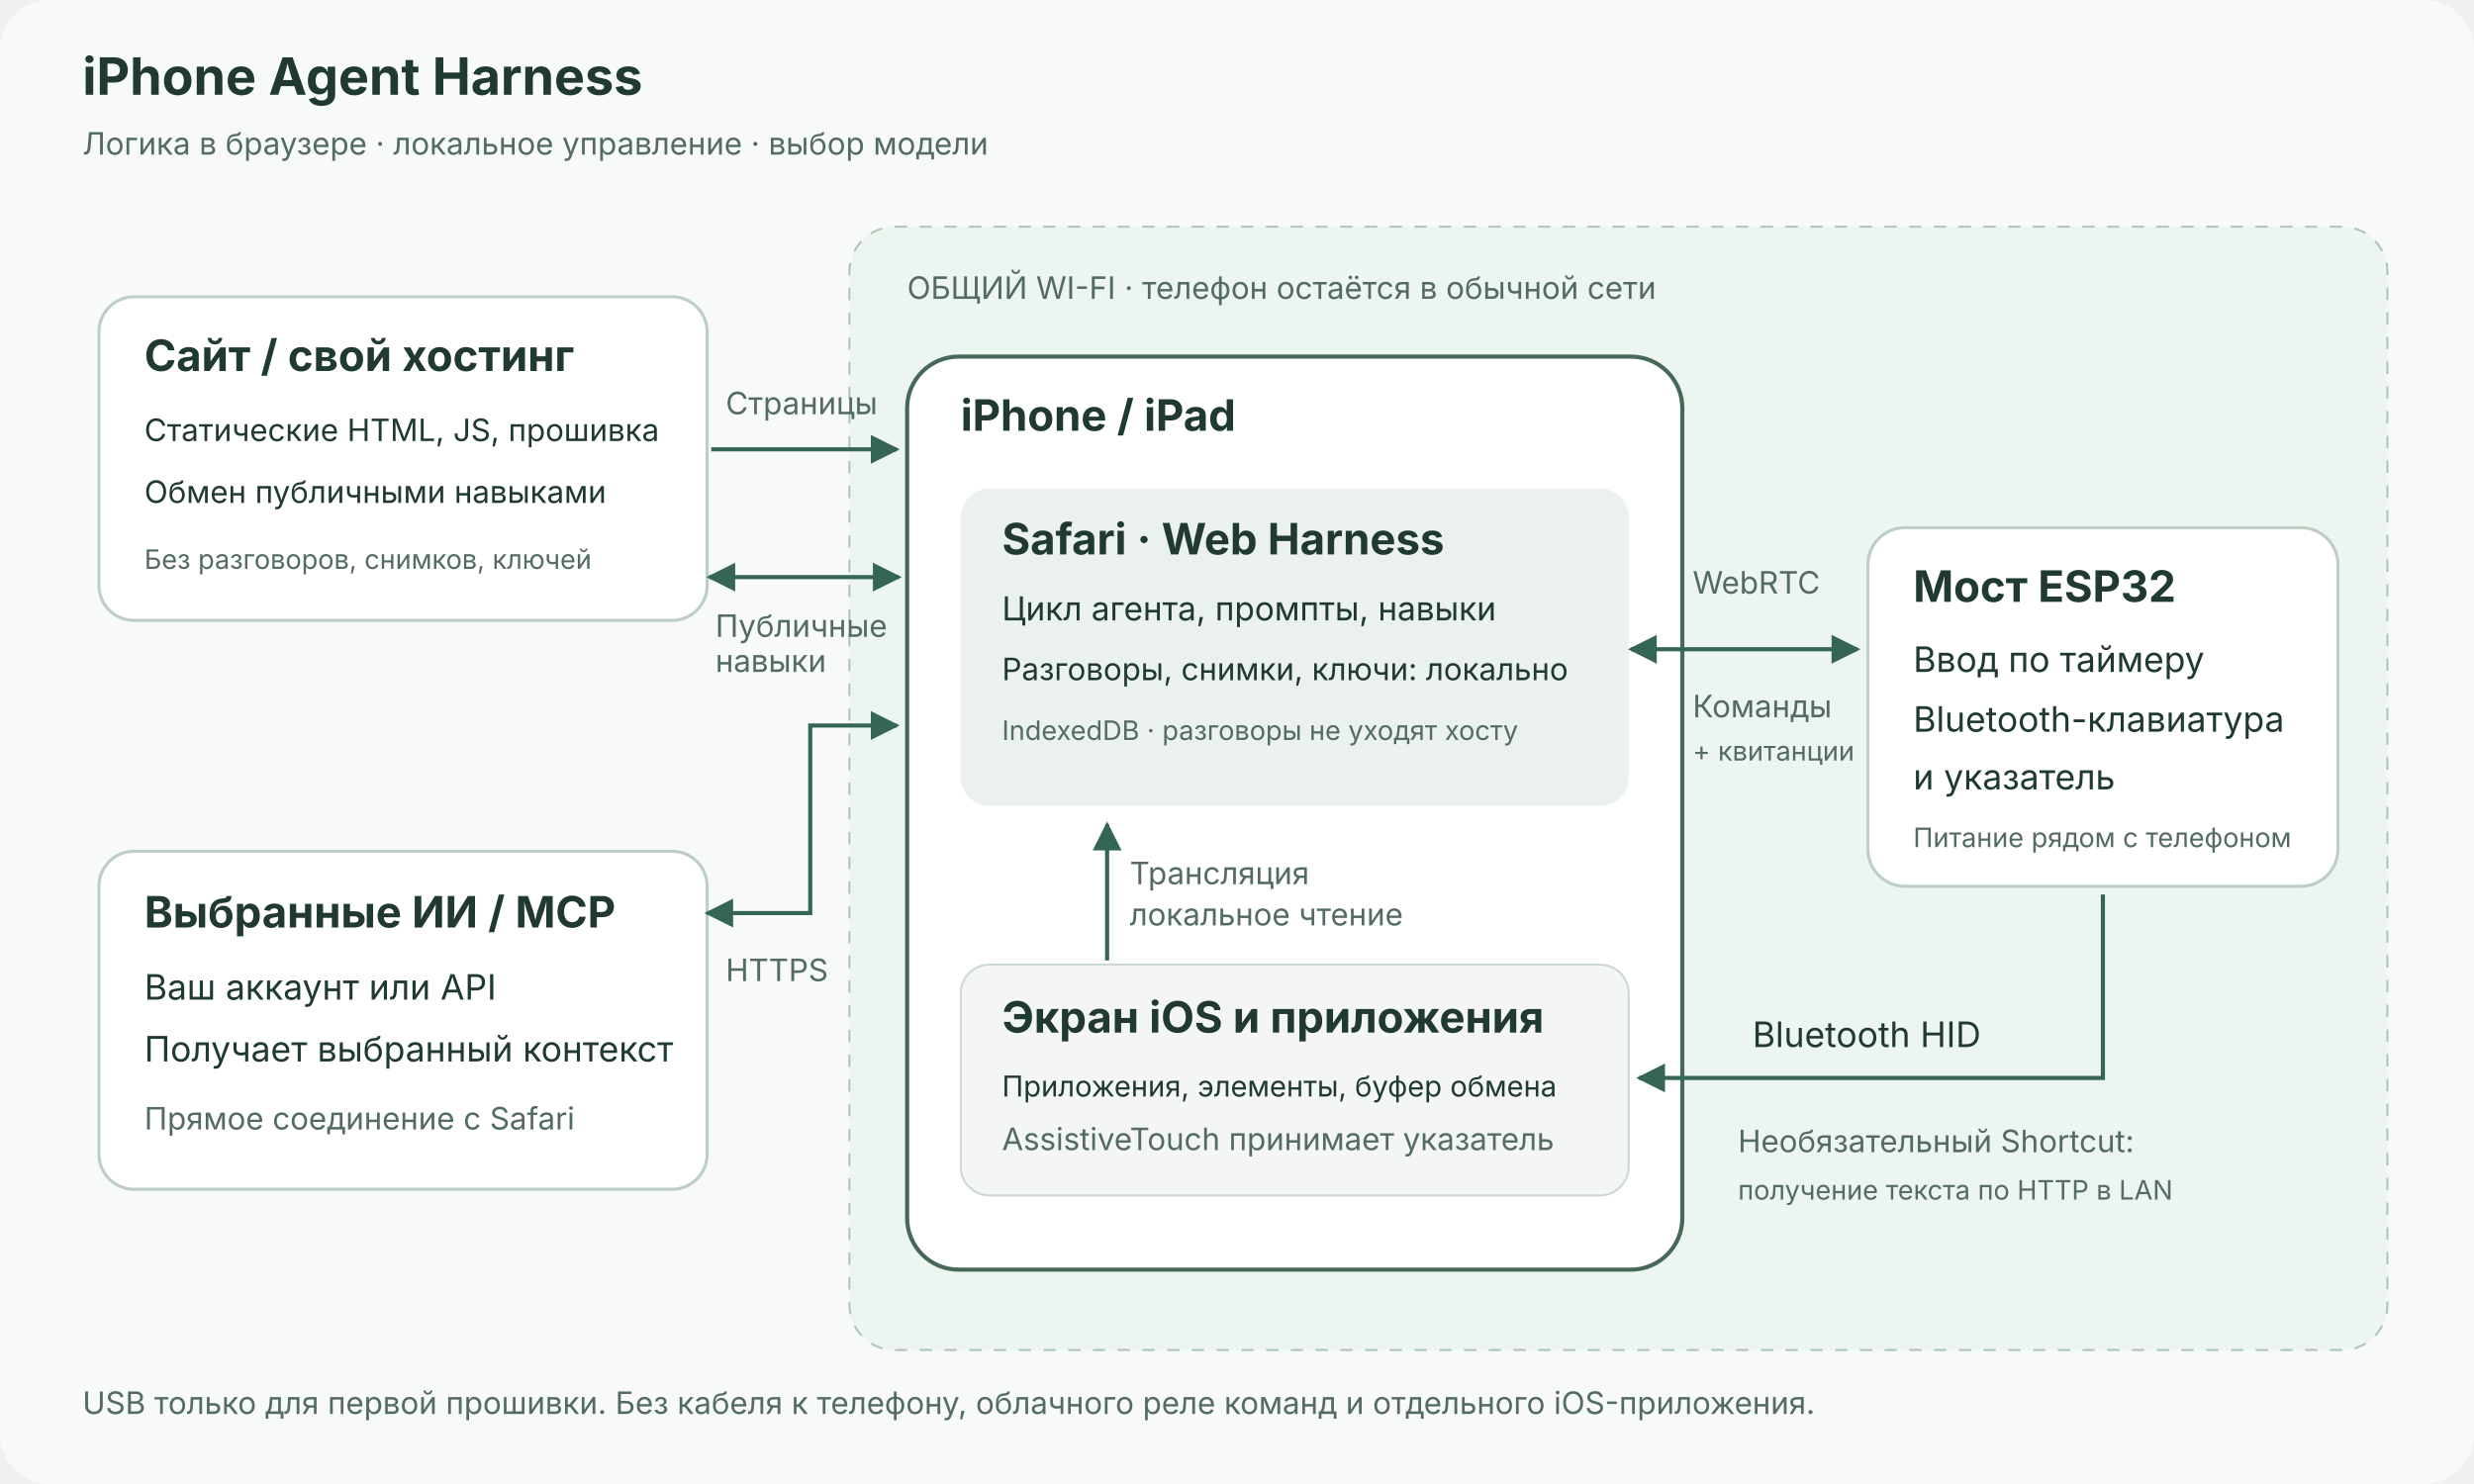
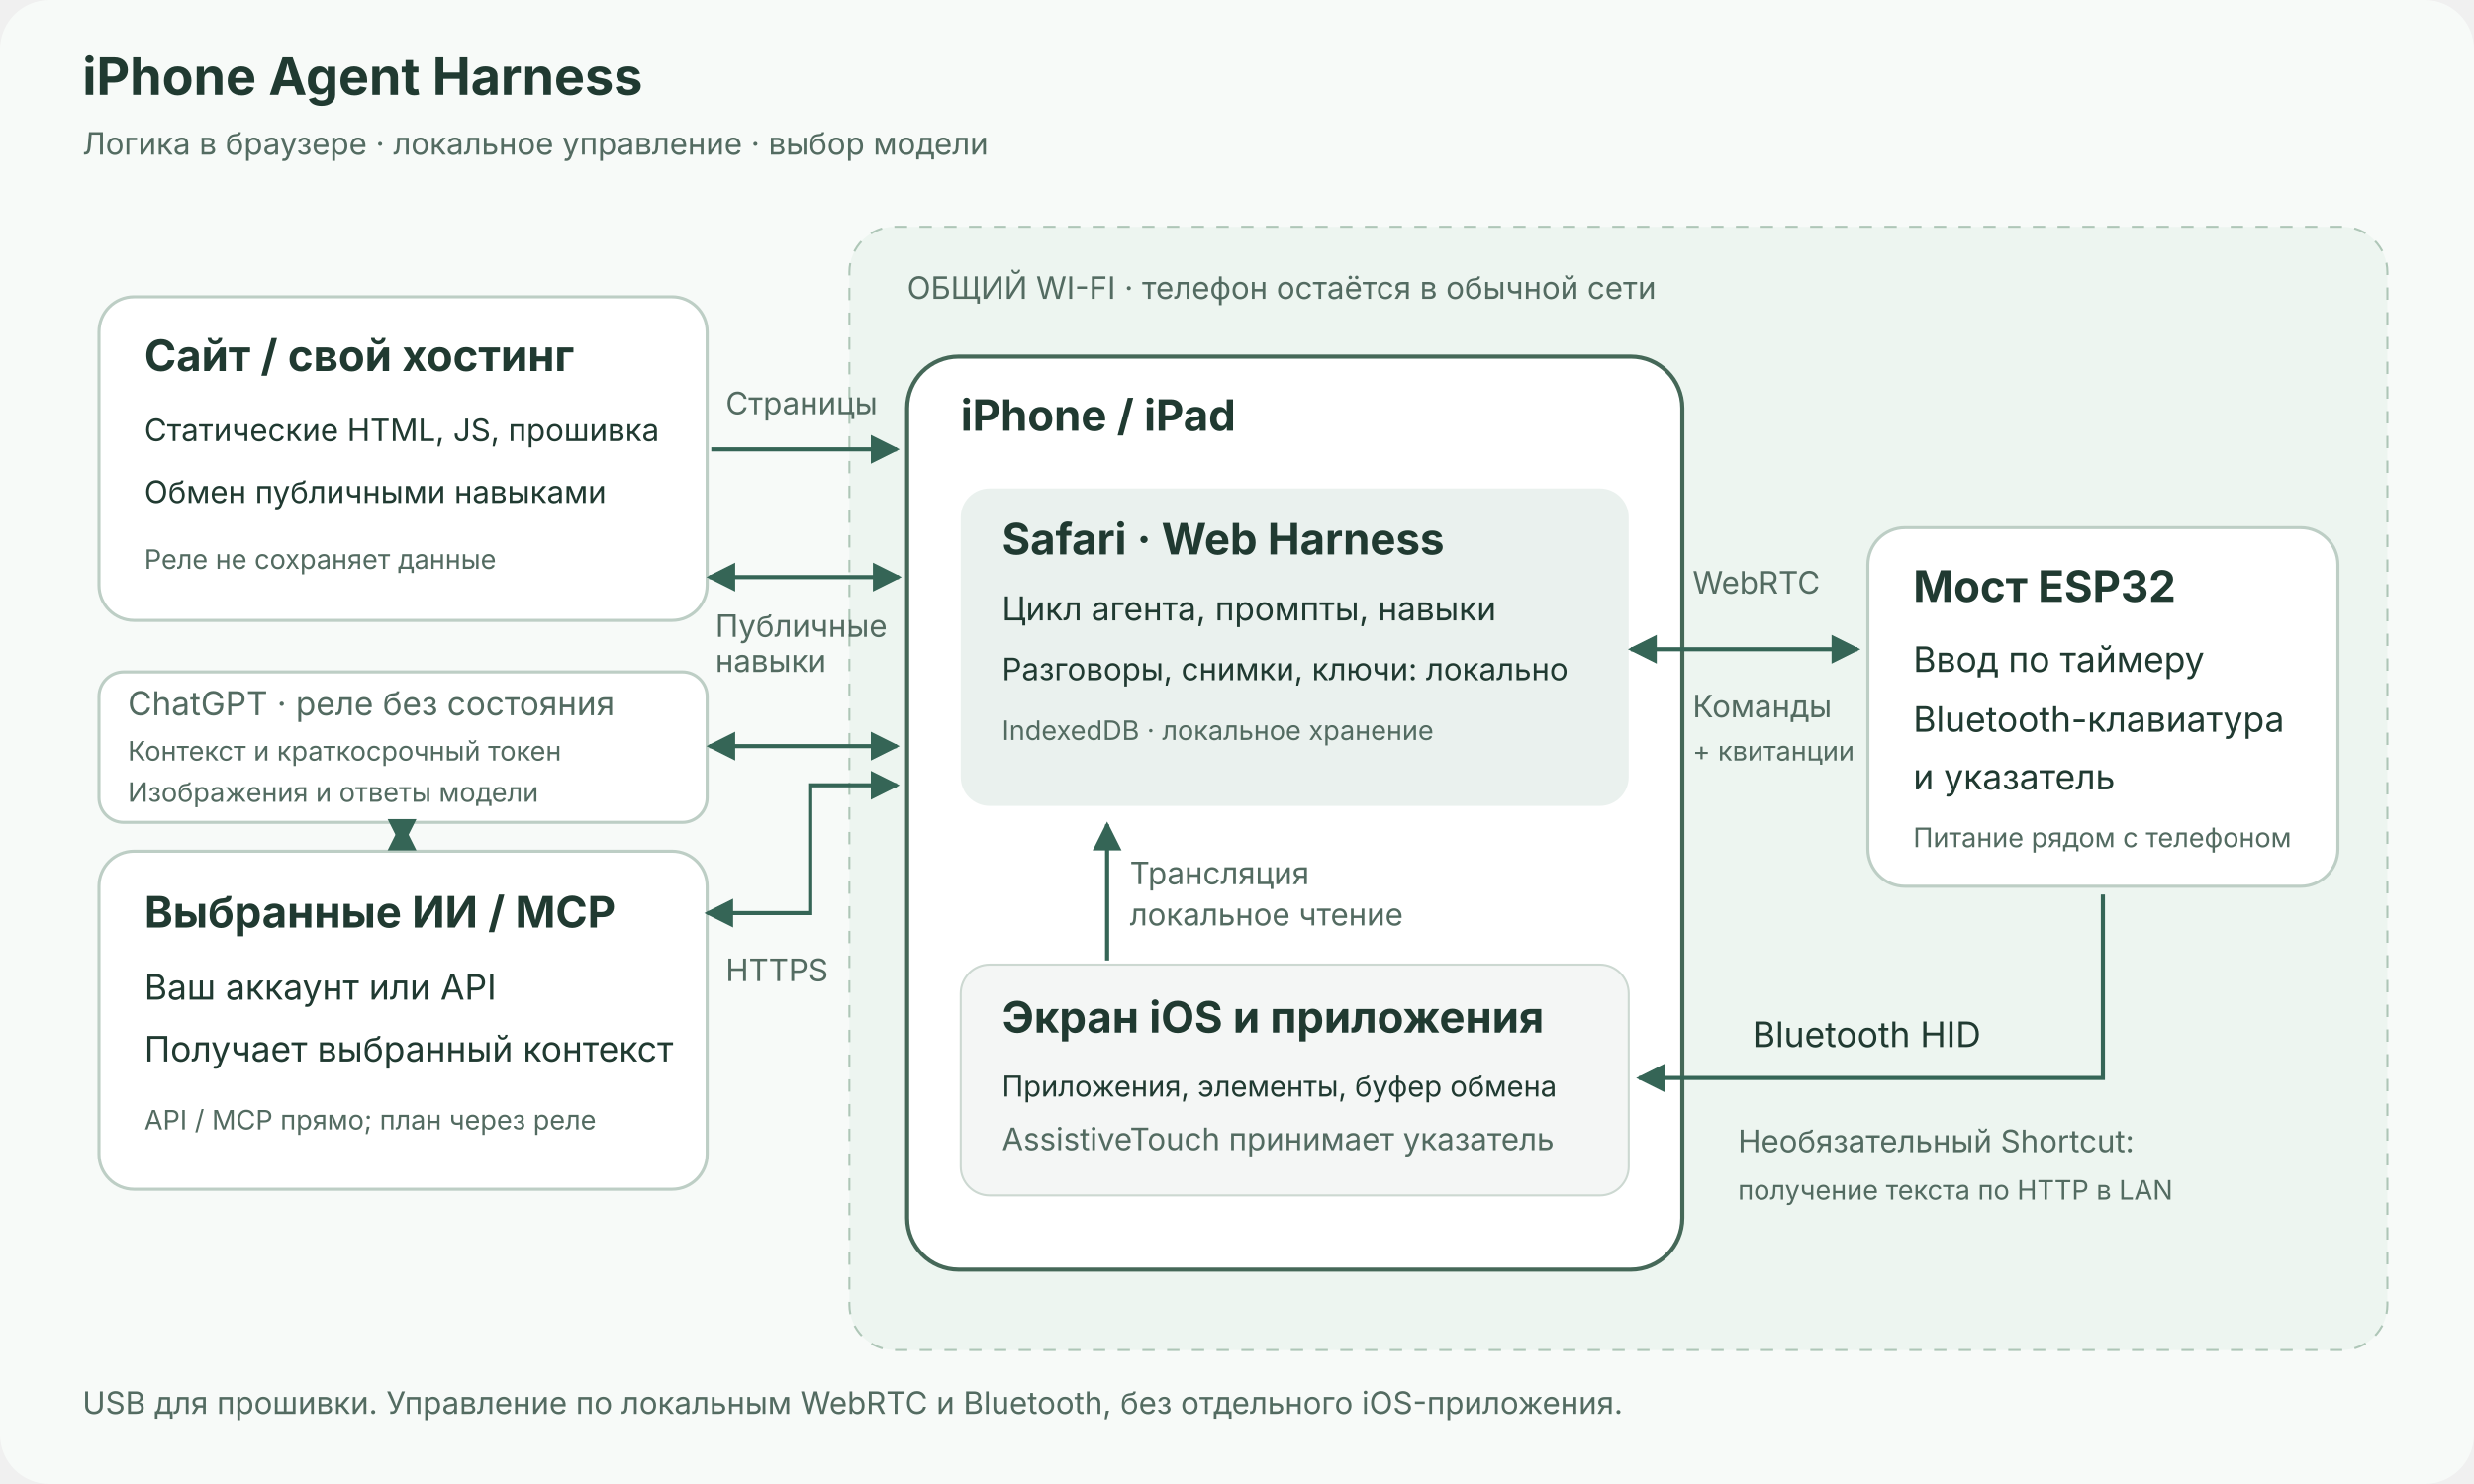
<svg xmlns="http://www.w3.org/2000/svg" width="1200" height="720" viewBox="0 0 1200 720" role="img" aria-labelledby="title desc" lang="ru" xml:lang="ru">
  <defs>
    <marker id="arrow" viewBox="0 0 10 10" refX="9" refY="5" markerWidth="7" markerHeight="7" orient="auto-start-reverse">
      <path d="m0 0 10 5-10 5z" fill="#356556" />
    </marker>
    <style>text{font-family:system-ui,-apple-system,sans-serif;fill:#203a31}.title{font-size:25px;font-weight:700}.head{font-size:21px;font-weight:650}.body{font-size:17px}.small{font-size:15px;fill:#536b61}.box{fill:#fff;stroke:#bdcec5;stroke-width:1.5}.line{fill:none;stroke:#356556;stroke-width:2;marker-end:url(#arrow)}.both{marker-start:url(#arrow)}</style>
  </defs>
  <rect width="1200" height="720" rx="24" fill="#f7faf8" />
  <text x="40" y="46" class="title">iPhone Agent Harness</text>
  <text x="40" y="75" class="small">Логика в браузере · локальное управление · выбор модели</text>
  <rect x="412" y="110" width="746" height="545" rx="22" fill="#edf5f0" stroke="#aec6b7" stroke-dasharray="6 6" />
  <text x="440" y="145" class="small">ОБЩИЙ WI-FI · телефон остаётся в обычной сети</text>
  <rect x="440" y="173" width="376" height="443" rx="25" fill="#fff" stroke="#456858" stroke-width="2" />
  <text x="466" y="209" class="head">iPhone / iPad</text>
  <rect x="466" y="237" width="324" height="154" rx="14" fill="#eaf1ee" />
  <text x="486" y="269" class="head">Safari · Web Harness</text>
  <text x="486" y="301" class="body" style="font-size:16px">Цикл агента, промпты, навыки</text>
  <text x="486" y="330" class="body" style="font-size:15px">Разговоры, снимки, ключи: локально</text>
-   <text x="486" y="359" class="small" style="font-size:13px">IndexedDB · разговоры не уходят хосту</text>
+   <text x="486" y="359" class="small" style="font-size:13px">IndexedDB · локальное хранение</text>
  <rect x="466" y="468" width="324" height="112" rx="14" fill="#f4f6f5" stroke="#ccd8d1" />
  <text x="486" y="501" class="head">Экран iOS и приложения</text>
  <text x="486" y="532" class="body" style="font-size:14px">Приложения, элементы, буфер обмена</text>
  <text x="486" y="558" class="small">AssistiveTouch принимает указатель</text>
  <path class="line" d="M537 466v-66" />
  <text x="548" y="429" class="small">Трансляция</text>
  <text x="548" y="449" class="small">локальное чтение</text>
  <rect x="48" y="144" width="295" height="157" rx="17" class="box" />
  <text x="70" y="180" class="head">Сайт / свой хостинг</text>
  <text x="70" y="214" class="body" style="font-size:15px">Статические HTML, JS, прошивка</text>
  <text x="70" y="244" class="body" style="font-size:15px">Обмен публичными навыками</text>
-   <text x="70" y="276" class="small" style="font-size:13px">Без разговоров, снимков, ключей</text>
+   <text x="70" y="276" class="small" style="font-size:13px">Реле не сохраняет данные</text>
  <path class="line" d="M345 218h90" />
  <text x="352" y="201" class="small">Страницы</text>
  <path class="line both" d="M344 280h92" />
  <text x="347" y="309" class="small">
    <tspan x="347" dy="0">Публичные</tspan>
    <tspan x="347" dy="17">навыки</tspan>
  </text>
  <rect x="48" y="413" width="295" height="164" rx="17" class="box" />
  <text x="70" y="450" class="head">Выбранные ИИ / MCP</text>
  <text x="70" y="485" class="body">Ваш аккаунт или API</text>
  <text x="70" y="515" class="body">Получает выбранный контекст</text>
-   <text x="70" y="548" class="small">Прямое соединение с Safari</text>
-   <path class="line both" d="M343 443h50v-91h42" />
+   <text x="70" y="548" class="small" style="font-size:13px">API / MCP прямо; план через реле</text>
+   <path class="line both" d="M343 443h50v-62h42" />
  <text x="352" y="476" class="small">HTTPS</text>
  <rect x="906" y="256" width="228" height="174" rx="18" class="box" />
  <text x="928" y="292" class="head">Мост ESP32</text>
  <text x="928" y="326" class="body">Ввод по таймеру</text>
  <text x="928" y="355" class="body">Bluetooth-клавиатура</text>
  <text x="928" y="383" class="body">и указатель</text>
  <text x="928" y="411" class="small" style="font-size:13px">Питание рядом с телефоном</text>
  <path class="line both" d="M791 315h110" />
  <text x="821" y="288" class="small">WebRTC</text>
  <text x="821" y="348" class="small">Команды</text>
  <text x="821" y="369" class="small" style="font-size:13px">+ квитанции</text>
  <path class="line" d="M1020 434v89H795" />
  <text x="850" y="508" class="body">Bluetooth HID</text>
  <text x="843" y="559" class="small">Необязательный Shortcut:</text>
  <text x="843" y="582" class="small" style="font-size:13px">получение текста по HTTP в LAN</text>
-   <text x="40" y="686" class="small">USB только для первой прошивки. Без кабеля к телефону, облачного реле команд и отдельного iOS-приложения.</text>
+   <text x="40" y="686" class="small">USB для прошивки. Управление по локальным WebRTC и Bluetooth, без отдельного iOS-приложения.</text>
+   <rect x="48" y="326" width="295" height="73" rx="12" class="box" />
+   <path class="line both" d="M344 362h91" />
+   <path class="line both" d="M195 400v10" />
+   <text x="62" y="347" class="small" style="font-size:16px">ChatGPT · реле без состояния</text>
+   <text x="62" y="369" class="small" style="font-size:13px">Контекст и краткосрочный токен</text>
+   <text x="62" y="389" class="small" style="font-size:13px">Изображения и ответы модели</text>
</svg>
